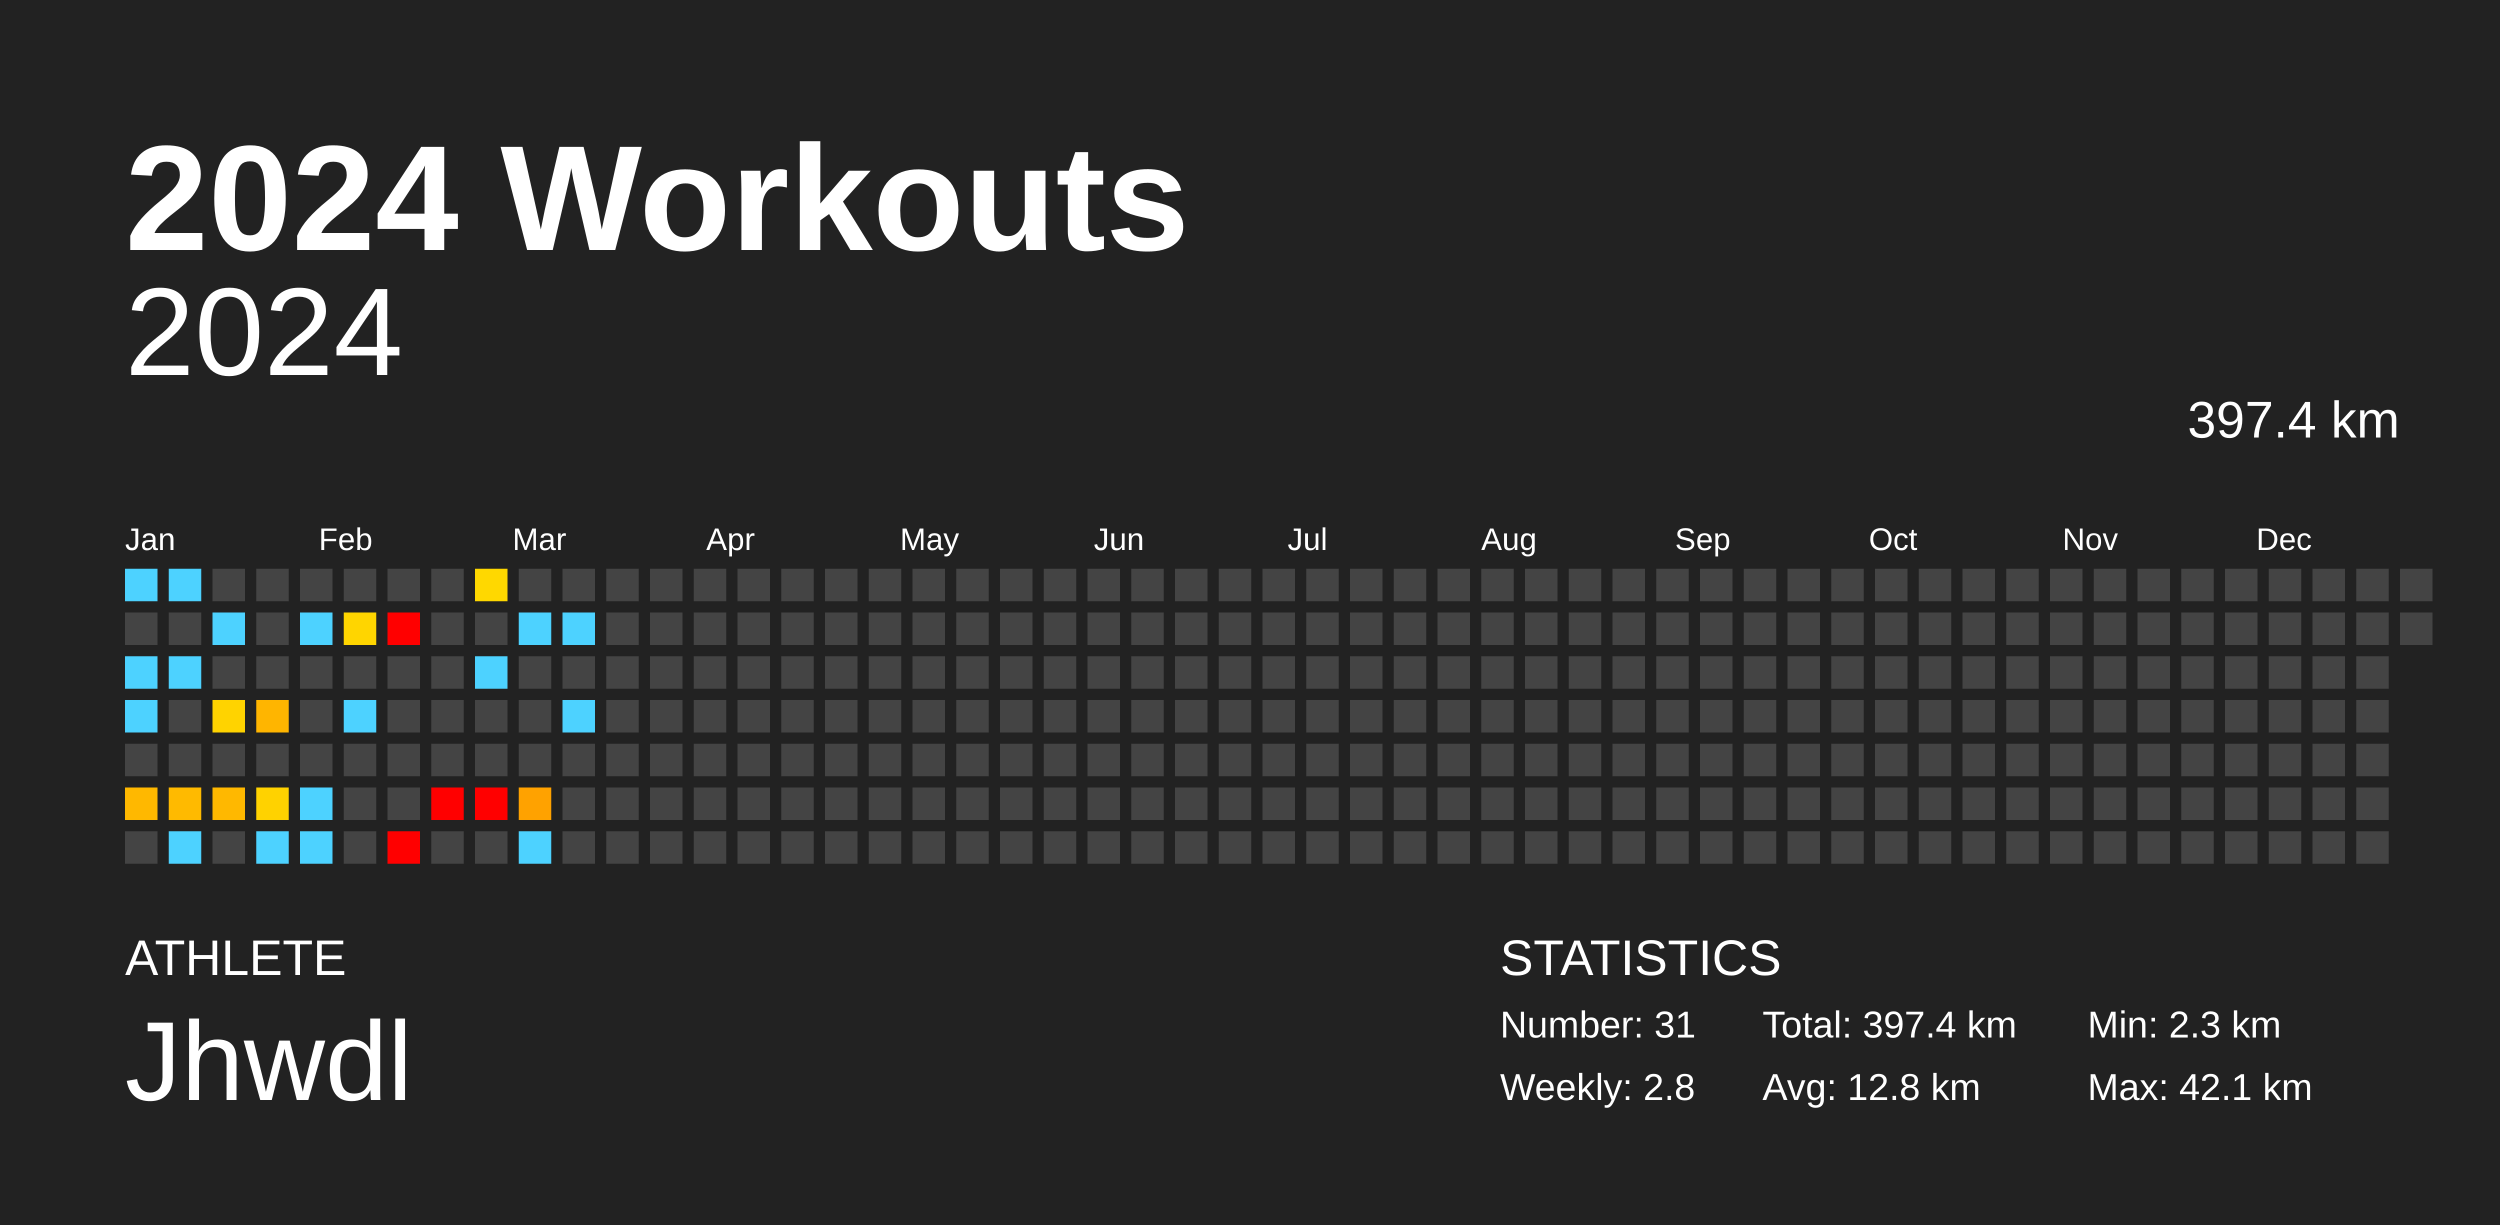
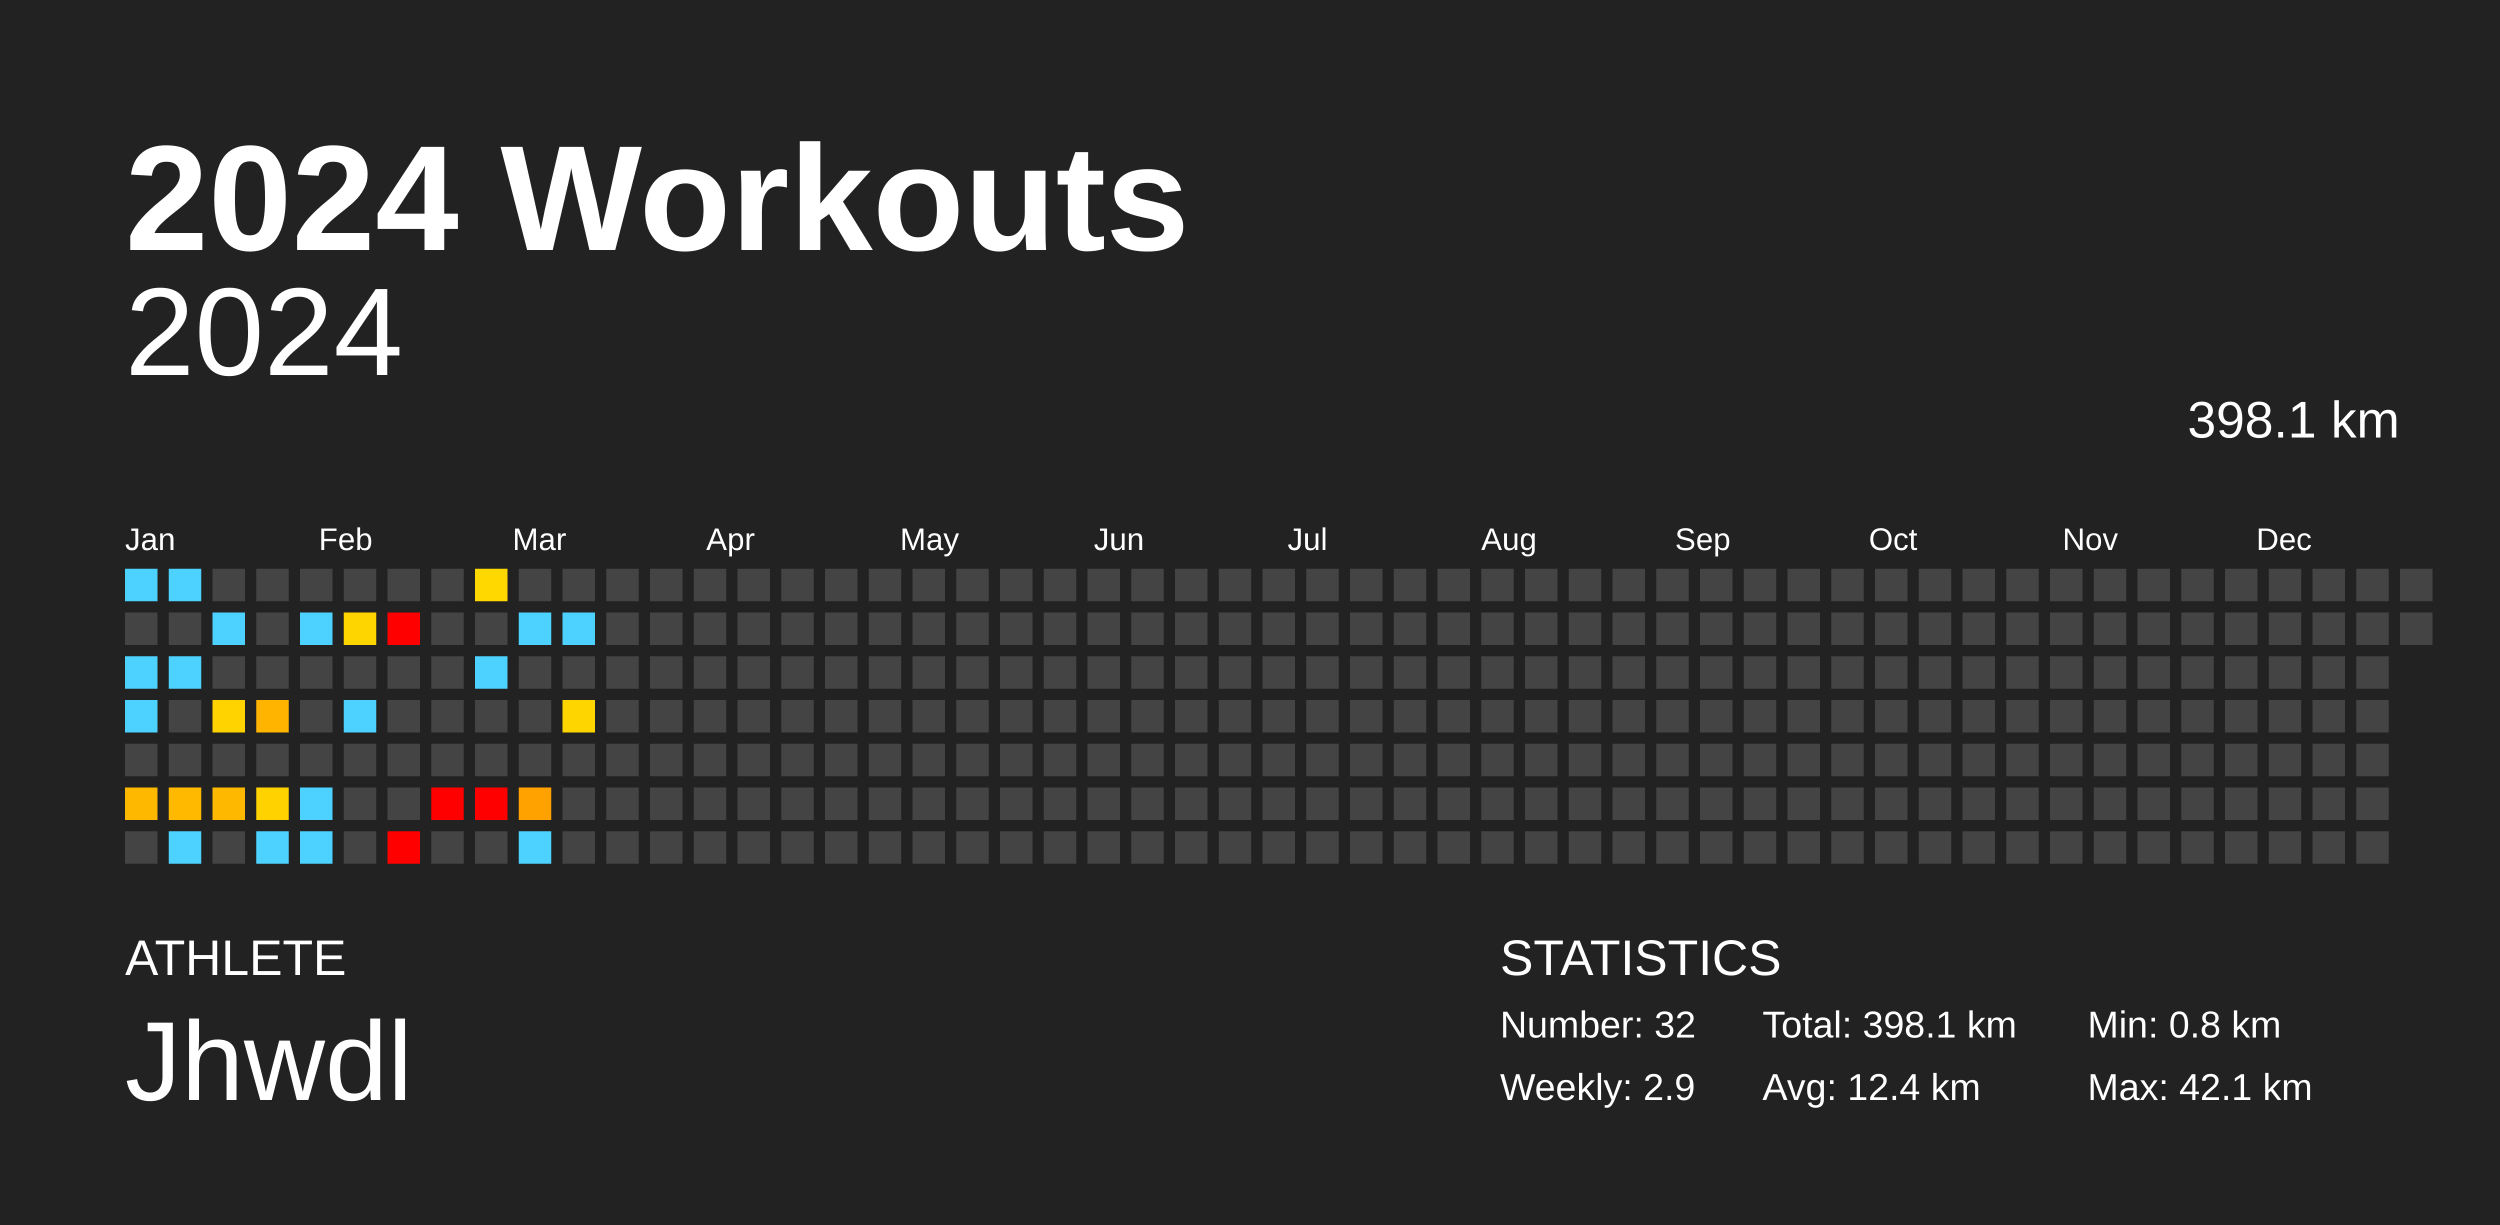
<svg xmlns="http://www.w3.org/2000/svg" baseProfile="full" height="98mm" version="1.1" viewBox="0,0,200,98" width="200mm">
  <defs />
  <rect fill="#222222" height="98" width="200" x="0" y="0" />
  <text fill="#FFFFFF" style="font-size:12px; font-family:Arial; font-weight:bold;" x="10" y="20">2024 Workouts</text>
  <text fill="#FFFFFF" style="font-size:4px; font-family:Arial" x="10" y="78">ATHLETE</text>
  <text fill="#FFFFFF" style="font-size:9px; font-family:Arial" x="10" y="88">Jhwdl</text>
  <text fill="#FFFFFF" style="font-size:4px; font-family:Arial" x="120" y="78">STATISTICS</text>
-   <text fill="#FFFFFF" style="font-size:3px; font-family:Arial" x="120" y="83">Number: 31</text>
-   <text fill="#FFFFFF" style="font-size:3px; font-family:Arial" x="120" y="88">Weekly: 2.8</text>
-   <text fill="#FFFFFF" style="font-size:3px; font-family:Arial" x="141" y="83">Total: 397.4 km</text>
-   <text fill="#FFFFFF" style="font-size:3px; font-family:Arial" x="141" y="88">Avg: 12.8 km</text>
-   <text fill="#FFFFFF" style="font-size:3px; font-family:Arial" x="167" y="83">Min: 2.3 km</text>
+   <text fill="#FFFFFF" style="font-size:3px; font-family:Arial" x="120" y="83">Number: 32</text>
+   <text fill="#FFFFFF" style="font-size:3px; font-family:Arial" x="120" y="88">Weekly: 2.9</text>
+   <text fill="#FFFFFF" style="font-size:3px; font-family:Arial" x="141" y="83">Total: 398.1 km</text>
+   <text fill="#FFFFFF" style="font-size:3px; font-family:Arial" x="141" y="88">Avg: 12.4 km</text>
+   <text fill="#FFFFFF" style="font-size:3px; font-family:Arial" x="167" y="83">Min: 0.8 km</text>
  <text fill="#FFFFFF" style="font-size:3px; font-family:Arial" x="167" y="88">Max: 42.1 km</text>
  <text alignment-baseline="hanging" fill="#FFFFFF" style="font-size:10.0px; font-family:Arial;" x="10" y="30">2024</text>
-   <text alignment-baseline="hanging" fill="#FFFFFF" style="font-size:4.125px; font-family:Arial;" x="175" y="35">397.4 km</text>
+   <text alignment-baseline="hanging" fill="#FFFFFF" style="font-size:4.125px; font-family:Arial;" x="175" y="35">398.1 km</text>
  <text fill="#FFFFFF" style="font-size:2.5px; font-family:Arial" x="10.0" y="44">Jan</text>
  <text fill="#FFFFFF" style="font-size:2.5px; font-family:Arial" x="25.5" y="44">Feb</text>
  <text fill="#FFFFFF" style="font-size:2.5px; font-family:Arial" x="41.0" y="44">Mar</text>
  <text fill="#FFFFFF" style="font-size:2.5px; font-family:Arial" x="56.5" y="44">Apr</text>
  <text fill="#FFFFFF" style="font-size:2.5px; font-family:Arial" x="72.0" y="44">May</text>
  <text fill="#FFFFFF" style="font-size:2.5px; font-family:Arial" x="87.5" y="44">Jun</text>
  <text fill="#FFFFFF" style="font-size:2.5px; font-family:Arial" x="103.0" y="44">Jul</text>
  <text fill="#FFFFFF" style="font-size:2.5px; font-family:Arial" x="118.5" y="44">Aug</text>
  <text fill="#FFFFFF" style="font-size:2.5px; font-family:Arial" x="134.0" y="44">Sep</text>
  <text fill="#FFFFFF" style="font-size:2.5px; font-family:Arial" x="149.5" y="44">Oct</text>
  <text fill="#FFFFFF" style="font-size:2.5px; font-family:Arial" x="165.0" y="44">Nov</text>
  <text fill="#FFFFFF" style="font-size:2.5px; font-family:Arial" x="180.5" y="44">Dec</text>
  <rect fill="#4dd2ff" height="2.6" width="2.6" x="10.0" y="45.5" />
  <rect fill="#444444" height="2.6" width="2.6" x="10.0" y="49.0" />
  <rect fill="#4dd2ff" height="2.6" width="2.6" x="10.0" y="52.5" />
  <rect fill="#4dd2ff" height="2.6" width="2.6" x="10.0" y="56.0" />
  <rect fill="#444444" height="2.6" width="2.6" x="10.0" y="59.5" />
  <rect fill="#ffb800" height="2.6" width="2.6" x="10.0" y="63.0" />
  <rect fill="#444444" height="2.6" width="2.6" x="10.0" y="66.5" />
  <rect fill="#4dd2ff" height="2.6" width="2.6" x="13.5" y="45.5" />
  <rect fill="#444444" height="2.6" width="2.6" x="13.5" y="49.0" />
  <rect fill="#4dd2ff" height="2.6" width="2.6" x="13.5" y="52.5" />
  <rect fill="#444444" height="2.6" width="2.6" x="13.5" y="56.0" />
  <rect fill="#444444" height="2.6" width="2.6" x="13.5" y="59.5" />
  <rect fill="#ffba00" height="2.6" width="2.6" x="13.5" y="63.0" />
  <rect fill="#4dd2ff" height="2.6" width="2.6" x="13.5" y="66.5" />
  <rect fill="#444444" height="2.6" width="2.6" x="17.0" y="45.5" />
  <rect fill="#4dd2ff" height="2.6" width="2.6" x="17.0" y="49.0" />
  <rect fill="#444444" height="2.6" width="2.6" x="17.0" y="52.5" />
  <rect fill="#ffd300" height="2.6" width="2.6" x="17.0" y="56.0" />
  <rect fill="#444444" height="2.6" width="2.6" x="17.0" y="59.5" />
  <rect fill="#ffb800" height="2.6" width="2.6" x="17.0" y="63.0" />
  <rect fill="#444444" height="2.6" width="2.6" x="17.0" y="66.5" />
  <rect fill="#444444" height="2.6" width="2.6" x="20.5" y="45.5" />
  <rect fill="#444444" height="2.6" width="2.6" x="20.5" y="49.0" />
  <rect fill="#444444" height="2.6" width="2.6" x="20.5" y="52.5" />
  <rect fill="#ffb500" height="2.6" width="2.6" x="20.5" y="56.0" />
  <rect fill="#444444" height="2.6" width="2.6" x="20.5" y="59.5" />
  <rect fill="#ffd200" height="2.6" width="2.6" x="20.5" y="63.0" />
  <rect fill="#4dd2ff" height="2.6" width="2.6" x="20.5" y="66.5" />
  <rect fill="#444444" height="2.6" width="2.6" x="24.0" y="45.5" />
  <rect fill="#4dd2ff" height="2.6" width="2.6" x="24.0" y="49.0" />
  <rect fill="#444444" height="2.6" width="2.6" x="24.0" y="52.5" />
  <rect fill="#444444" height="2.6" width="2.6" x="24.0" y="56.0" />
  <rect fill="#444444" height="2.6" width="2.6" x="24.0" y="59.5" />
  <rect fill="#4dd2ff" height="2.6" width="2.6" x="24.0" y="63.0" />
  <rect fill="#4dd2ff" height="2.6" width="2.6" x="24.0" y="66.5" />
  <rect fill="#444444" height="2.6" width="2.6" x="27.5" y="45.5" />
  <rect fill="#ffd500" height="2.6" width="2.6" x="27.5" y="49.0" />
  <rect fill="#444444" height="2.6" width="2.6" x="27.5" y="52.5" />
  <rect fill="#4dd2ff" height="2.6" width="2.6" x="27.5" y="56.0" />
  <rect fill="#444444" height="2.6" width="2.6" x="27.5" y="59.5" />
  <rect fill="#444444" height="2.6" width="2.6" x="27.5" y="63.0" />
  <rect fill="#444444" height="2.6" width="2.6" x="27.5" y="66.5" />
  <rect fill="#444444" height="2.6" width="2.6" x="31.0" y="45.5" />
  <rect fill="red" height="2.6" width="2.6" x="31.0" y="49.0" />
  <rect fill="#444444" height="2.6" width="2.6" x="31.0" y="52.5" />
  <rect fill="#444444" height="2.6" width="2.6" x="31.0" y="56.0" />
  <rect fill="#444444" height="2.6" width="2.6" x="31.0" y="59.5" />
  <rect fill="#444444" height="2.6" width="2.6" x="31.0" y="63.0" />
  <rect fill="red" height="2.6" width="2.6" x="31.0" y="66.5" />
  <rect fill="#444444" height="2.6" width="2.6" x="34.5" y="45.5" />
  <rect fill="#444444" height="2.6" width="2.6" x="34.5" y="49.0" />
  <rect fill="#444444" height="2.6" width="2.6" x="34.5" y="52.5" />
  <rect fill="#444444" height="2.6" width="2.6" x="34.5" y="56.0" />
  <rect fill="#444444" height="2.6" width="2.6" x="34.5" y="59.5" />
  <rect fill="red" height="2.6" width="2.6" x="34.5" y="63.0" />
  <rect fill="#444444" height="2.6" width="2.6" x="34.5" y="66.5" />
  <rect fill="#ffd800" height="2.6" width="2.6" x="38.0" y="45.5" />
  <rect fill="#444444" height="2.6" width="2.6" x="38.0" y="49.0" />
  <rect fill="#4dd2ff" height="2.6" width="2.6" x="38.0" y="52.5" />
  <rect fill="#444444" height="2.6" width="2.6" x="38.0" y="56.0" />
  <rect fill="#444444" height="2.6" width="2.6" x="38.0" y="59.5" />
  <rect fill="red" height="2.6" width="2.6" x="38.0" y="63.0" />
  <rect fill="#444444" height="2.6" width="2.6" x="38.0" y="66.5" />
  <rect fill="#444444" height="2.6" width="2.6" x="41.5" y="45.5" />
  <rect fill="#4dd2ff" height="2.6" width="2.6" x="41.5" y="49.0" />
  <rect fill="#444444" height="2.6" width="2.6" x="41.5" y="52.5" />
  <rect fill="#444444" height="2.6" width="2.6" x="41.5" y="56.0" />
  <rect fill="#444444" height="2.6" width="2.6" x="41.5" y="59.5" />
  <rect fill="#ffa200" height="2.6" width="2.6" x="41.5" y="63.0" />
  <rect fill="#4dd2ff" height="2.6" width="2.6" x="41.5" y="66.5" />
  <rect fill="#444444" height="2.6" width="2.6" x="45.0" y="45.5" />
  <rect fill="#4dd2ff" height="2.6" width="2.6" x="45.0" y="49.0" />
  <rect fill="#444444" height="2.6" width="2.6" x="45.0" y="52.5" />
-   <rect fill="#4dd2ff" height="2.6" width="2.6" x="45.0" y="56.0" />
+   <rect fill="#ffd500" height="2.6" width="2.6" x="45.0" y="56.0" />
  <rect fill="#444444" height="2.6" width="2.6" x="45.0" y="59.5" />
  <rect fill="#444444" height="2.6" width="2.6" x="45.0" y="63.0" />
  <rect fill="#444444" height="2.6" width="2.6" x="45.0" y="66.5" />
  <rect fill="#444444" height="2.6" width="2.6" x="48.5" y="45.5" />
  <rect fill="#444444" height="2.6" width="2.6" x="48.5" y="49.0" />
  <rect fill="#444444" height="2.6" width="2.6" x="48.5" y="52.5" />
  <rect fill="#444444" height="2.6" width="2.6" x="48.5" y="56.0" />
  <rect fill="#444444" height="2.6" width="2.6" x="48.5" y="59.5" />
  <rect fill="#444444" height="2.6" width="2.6" x="48.5" y="63.0" />
  <rect fill="#444444" height="2.6" width="2.6" x="48.5" y="66.5" />
  <rect fill="#444444" height="2.6" width="2.6" x="52.0" y="45.5" />
  <rect fill="#444444" height="2.6" width="2.6" x="52.0" y="49.0" />
  <rect fill="#444444" height="2.6" width="2.6" x="52.0" y="52.5" />
  <rect fill="#444444" height="2.6" width="2.6" x="52.0" y="56.0" />
  <rect fill="#444444" height="2.6" width="2.6" x="52.0" y="59.5" />
  <rect fill="#444444" height="2.6" width="2.6" x="52.0" y="63.0" />
  <rect fill="#444444" height="2.6" width="2.6" x="52.0" y="66.5" />
  <rect fill="#444444" height="2.6" width="2.6" x="55.5" y="45.5" />
  <rect fill="#444444" height="2.6" width="2.6" x="55.5" y="49.0" />
  <rect fill="#444444" height="2.6" width="2.6" x="55.5" y="52.5" />
  <rect fill="#444444" height="2.6" width="2.6" x="55.5" y="56.0" />
  <rect fill="#444444" height="2.6" width="2.6" x="55.5" y="59.5" />
  <rect fill="#444444" height="2.6" width="2.6" x="55.5" y="63.0" />
  <rect fill="#444444" height="2.6" width="2.6" x="55.5" y="66.5" />
  <rect fill="#444444" height="2.6" width="2.6" x="59.0" y="45.5" />
  <rect fill="#444444" height="2.6" width="2.6" x="59.0" y="49.0" />
  <rect fill="#444444" height="2.6" width="2.6" x="59.0" y="52.5" />
  <rect fill="#444444" height="2.6" width="2.6" x="59.0" y="56.0" />
  <rect fill="#444444" height="2.6" width="2.6" x="59.0" y="59.5" />
  <rect fill="#444444" height="2.6" width="2.6" x="59.0" y="63.0" />
  <rect fill="#444444" height="2.6" width="2.6" x="59.0" y="66.5" />
  <rect fill="#444444" height="2.6" width="2.6" x="62.5" y="45.5" />
  <rect fill="#444444" height="2.6" width="2.6" x="62.5" y="49.0" />
  <rect fill="#444444" height="2.6" width="2.6" x="62.5" y="52.5" />
  <rect fill="#444444" height="2.6" width="2.6" x="62.5" y="56.0" />
  <rect fill="#444444" height="2.6" width="2.6" x="62.5" y="59.5" />
  <rect fill="#444444" height="2.6" width="2.6" x="62.5" y="63.0" />
  <rect fill="#444444" height="2.6" width="2.6" x="62.5" y="66.5" />
  <rect fill="#444444" height="2.6" width="2.6" x="66.0" y="45.5" />
  <rect fill="#444444" height="2.6" width="2.6" x="66.0" y="49.0" />
  <rect fill="#444444" height="2.6" width="2.6" x="66.0" y="52.5" />
  <rect fill="#444444" height="2.6" width="2.6" x="66.0" y="56.0" />
  <rect fill="#444444" height="2.6" width="2.6" x="66.0" y="59.5" />
  <rect fill="#444444" height="2.6" width="2.6" x="66.0" y="63.0" />
  <rect fill="#444444" height="2.6" width="2.6" x="66.0" y="66.5" />
  <rect fill="#444444" height="2.6" width="2.6" x="69.5" y="45.5" />
  <rect fill="#444444" height="2.6" width="2.6" x="69.5" y="49.0" />
  <rect fill="#444444" height="2.6" width="2.6" x="69.5" y="52.5" />
  <rect fill="#444444" height="2.6" width="2.6" x="69.5" y="56.0" />
  <rect fill="#444444" height="2.6" width="2.6" x="69.5" y="59.5" />
  <rect fill="#444444" height="2.6" width="2.6" x="69.5" y="63.0" />
  <rect fill="#444444" height="2.6" width="2.6" x="69.5" y="66.5" />
  <rect fill="#444444" height="2.6" width="2.6" x="73.0" y="45.5" />
  <rect fill="#444444" height="2.6" width="2.6" x="73.0" y="49.0" />
  <rect fill="#444444" height="2.6" width="2.6" x="73.0" y="52.5" />
  <rect fill="#444444" height="2.6" width="2.6" x="73.0" y="56.0" />
  <rect fill="#444444" height="2.6" width="2.6" x="73.0" y="59.5" />
  <rect fill="#444444" height="2.6" width="2.6" x="73.0" y="63.0" />
  <rect fill="#444444" height="2.6" width="2.6" x="73.0" y="66.5" />
  <rect fill="#444444" height="2.6" width="2.6" x="76.5" y="45.5" />
  <rect fill="#444444" height="2.6" width="2.6" x="76.5" y="49.0" />
  <rect fill="#444444" height="2.6" width="2.6" x="76.5" y="52.5" />
  <rect fill="#444444" height="2.6" width="2.6" x="76.5" y="56.0" />
  <rect fill="#444444" height="2.6" width="2.6" x="76.5" y="59.5" />
  <rect fill="#444444" height="2.6" width="2.6" x="76.5" y="63.0" />
  <rect fill="#444444" height="2.6" width="2.6" x="76.5" y="66.5" />
  <rect fill="#444444" height="2.6" width="2.6" x="80.0" y="45.5" />
  <rect fill="#444444" height="2.6" width="2.6" x="80.0" y="49.0" />
  <rect fill="#444444" height="2.6" width="2.6" x="80.0" y="52.5" />
  <rect fill="#444444" height="2.6" width="2.6" x="80.0" y="56.0" />
  <rect fill="#444444" height="2.6" width="2.6" x="80.0" y="59.5" />
  <rect fill="#444444" height="2.6" width="2.6" x="80.0" y="63.0" />
  <rect fill="#444444" height="2.6" width="2.6" x="80.0" y="66.5" />
  <rect fill="#444444" height="2.6" width="2.6" x="83.5" y="45.5" />
  <rect fill="#444444" height="2.6" width="2.6" x="83.5" y="49.0" />
  <rect fill="#444444" height="2.6" width="2.6" x="83.5" y="52.5" />
  <rect fill="#444444" height="2.6" width="2.6" x="83.5" y="56.0" />
  <rect fill="#444444" height="2.6" width="2.6" x="83.5" y="59.5" />
  <rect fill="#444444" height="2.6" width="2.6" x="83.5" y="63.0" />
  <rect fill="#444444" height="2.6" width="2.6" x="83.5" y="66.5" />
  <rect fill="#444444" height="2.6" width="2.6" x="87.0" y="45.5" />
  <rect fill="#444444" height="2.6" width="2.6" x="87.0" y="49.0" />
  <rect fill="#444444" height="2.6" width="2.6" x="87.0" y="52.5" />
  <rect fill="#444444" height="2.6" width="2.6" x="87.0" y="56.0" />
  <rect fill="#444444" height="2.6" width="2.6" x="87.0" y="59.5" />
  <rect fill="#444444" height="2.6" width="2.6" x="87.0" y="63.0" />
  <rect fill="#444444" height="2.6" width="2.6" x="87.0" y="66.5" />
  <rect fill="#444444" height="2.6" width="2.6" x="90.5" y="45.5" />
  <rect fill="#444444" height="2.6" width="2.6" x="90.5" y="49.0" />
  <rect fill="#444444" height="2.6" width="2.6" x="90.5" y="52.5" />
  <rect fill="#444444" height="2.6" width="2.6" x="90.5" y="56.0" />
  <rect fill="#444444" height="2.6" width="2.6" x="90.5" y="59.5" />
  <rect fill="#444444" height="2.6" width="2.6" x="90.5" y="63.0" />
  <rect fill="#444444" height="2.6" width="2.6" x="90.5" y="66.5" />
  <rect fill="#444444" height="2.6" width="2.6" x="94.0" y="45.5" />
  <rect fill="#444444" height="2.6" width="2.6" x="94.0" y="49.0" />
  <rect fill="#444444" height="2.6" width="2.6" x="94.0" y="52.5" />
  <rect fill="#444444" height="2.6" width="2.6" x="94.0" y="56.0" />
  <rect fill="#444444" height="2.6" width="2.6" x="94.0" y="59.5" />
  <rect fill="#444444" height="2.6" width="2.6" x="94.0" y="63.0" />
  <rect fill="#444444" height="2.6" width="2.6" x="94.0" y="66.5" />
  <rect fill="#444444" height="2.6" width="2.6" x="97.5" y="45.5" />
  <rect fill="#444444" height="2.6" width="2.6" x="97.5" y="49.0" />
  <rect fill="#444444" height="2.6" width="2.6" x="97.5" y="52.5" />
  <rect fill="#444444" height="2.6" width="2.6" x="97.5" y="56.0" />
  <rect fill="#444444" height="2.6" width="2.6" x="97.5" y="59.5" />
  <rect fill="#444444" height="2.6" width="2.6" x="97.5" y="63.0" />
  <rect fill="#444444" height="2.6" width="2.6" x="97.5" y="66.5" />
  <rect fill="#444444" height="2.6" width="2.6" x="101.0" y="45.5" />
  <rect fill="#444444" height="2.6" width="2.6" x="101.0" y="49.0" />
  <rect fill="#444444" height="2.6" width="2.6" x="101.0" y="52.5" />
  <rect fill="#444444" height="2.6" width="2.6" x="101.0" y="56.0" />
  <rect fill="#444444" height="2.6" width="2.6" x="101.0" y="59.5" />
  <rect fill="#444444" height="2.6" width="2.6" x="101.0" y="63.0" />
  <rect fill="#444444" height="2.6" width="2.6" x="101.0" y="66.5" />
  <rect fill="#444444" height="2.6" width="2.6" x="104.5" y="45.5" />
  <rect fill="#444444" height="2.6" width="2.6" x="104.5" y="49.0" />
  <rect fill="#444444" height="2.6" width="2.6" x="104.5" y="52.5" />
  <rect fill="#444444" height="2.6" width="2.6" x="104.5" y="56.0" />
  <rect fill="#444444" height="2.6" width="2.6" x="104.5" y="59.5" />
  <rect fill="#444444" height="2.6" width="2.6" x="104.5" y="63.0" />
  <rect fill="#444444" height="2.6" width="2.6" x="104.5" y="66.5" />
  <rect fill="#444444" height="2.6" width="2.6" x="108.0" y="45.5" />
  <rect fill="#444444" height="2.6" width="2.6" x="108.0" y="49.0" />
  <rect fill="#444444" height="2.6" width="2.6" x="108.0" y="52.5" />
  <rect fill="#444444" height="2.6" width="2.6" x="108.0" y="56.0" />
  <rect fill="#444444" height="2.6" width="2.6" x="108.0" y="59.5" />
  <rect fill="#444444" height="2.6" width="2.6" x="108.0" y="63.0" />
  <rect fill="#444444" height="2.6" width="2.6" x="108.0" y="66.5" />
  <rect fill="#444444" height="2.6" width="2.6" x="111.5" y="45.5" />
  <rect fill="#444444" height="2.6" width="2.6" x="111.5" y="49.0" />
  <rect fill="#444444" height="2.6" width="2.6" x="111.5" y="52.5" />
  <rect fill="#444444" height="2.6" width="2.6" x="111.5" y="56.0" />
  <rect fill="#444444" height="2.6" width="2.6" x="111.5" y="59.5" />
  <rect fill="#444444" height="2.6" width="2.6" x="111.5" y="63.0" />
  <rect fill="#444444" height="2.6" width="2.6" x="111.5" y="66.5" />
  <rect fill="#444444" height="2.6" width="2.6" x="115.0" y="45.5" />
  <rect fill="#444444" height="2.6" width="2.6" x="115.0" y="49.0" />
  <rect fill="#444444" height="2.6" width="2.6" x="115.0" y="52.5" />
  <rect fill="#444444" height="2.6" width="2.6" x="115.0" y="56.0" />
  <rect fill="#444444" height="2.6" width="2.6" x="115.0" y="59.5" />
  <rect fill="#444444" height="2.6" width="2.6" x="115.0" y="63.0" />
  <rect fill="#444444" height="2.6" width="2.6" x="115.0" y="66.5" />
  <rect fill="#444444" height="2.6" width="2.6" x="118.5" y="45.5" />
  <rect fill="#444444" height="2.6" width="2.6" x="118.5" y="49.0" />
  <rect fill="#444444" height="2.6" width="2.6" x="118.5" y="52.5" />
  <rect fill="#444444" height="2.6" width="2.6" x="118.5" y="56.0" />
  <rect fill="#444444" height="2.6" width="2.6" x="118.5" y="59.5" />
  <rect fill="#444444" height="2.6" width="2.6" x="118.5" y="63.0" />
  <rect fill="#444444" height="2.6" width="2.6" x="118.5" y="66.5" />
  <rect fill="#444444" height="2.6" width="2.6" x="122.0" y="45.5" />
  <rect fill="#444444" height="2.6" width="2.6" x="122.0" y="49.0" />
  <rect fill="#444444" height="2.6" width="2.6" x="122.0" y="52.5" />
  <rect fill="#444444" height="2.6" width="2.6" x="122.0" y="56.0" />
  <rect fill="#444444" height="2.6" width="2.6" x="122.0" y="59.5" />
  <rect fill="#444444" height="2.6" width="2.6" x="122.0" y="63.0" />
  <rect fill="#444444" height="2.6" width="2.6" x="122.0" y="66.5" />
  <rect fill="#444444" height="2.6" width="2.6" x="125.5" y="45.5" />
  <rect fill="#444444" height="2.6" width="2.6" x="125.5" y="49.0" />
  <rect fill="#444444" height="2.6" width="2.6" x="125.5" y="52.5" />
  <rect fill="#444444" height="2.6" width="2.6" x="125.5" y="56.0" />
  <rect fill="#444444" height="2.6" width="2.6" x="125.5" y="59.5" />
  <rect fill="#444444" height="2.6" width="2.6" x="125.5" y="63.0" />
  <rect fill="#444444" height="2.6" width="2.6" x="125.5" y="66.5" />
  <rect fill="#444444" height="2.6" width="2.6" x="129.0" y="45.5" />
  <rect fill="#444444" height="2.6" width="2.6" x="129.0" y="49.0" />
  <rect fill="#444444" height="2.6" width="2.6" x="129.0" y="52.5" />
  <rect fill="#444444" height="2.6" width="2.6" x="129.0" y="56.0" />
  <rect fill="#444444" height="2.6" width="2.6" x="129.0" y="59.5" />
  <rect fill="#444444" height="2.6" width="2.6" x="129.0" y="63.0" />
  <rect fill="#444444" height="2.6" width="2.6" x="129.0" y="66.5" />
  <rect fill="#444444" height="2.6" width="2.6" x="132.5" y="45.5" />
  <rect fill="#444444" height="2.6" width="2.6" x="132.5" y="49.0" />
  <rect fill="#444444" height="2.6" width="2.6" x="132.5" y="52.5" />
  <rect fill="#444444" height="2.6" width="2.6" x="132.5" y="56.0" />
  <rect fill="#444444" height="2.6" width="2.6" x="132.5" y="59.5" />
  <rect fill="#444444" height="2.6" width="2.6" x="132.5" y="63.0" />
  <rect fill="#444444" height="2.6" width="2.6" x="132.5" y="66.5" />
  <rect fill="#444444" height="2.6" width="2.6" x="136.0" y="45.5" />
  <rect fill="#444444" height="2.6" width="2.6" x="136.0" y="49.0" />
  <rect fill="#444444" height="2.6" width="2.6" x="136.0" y="52.5" />
  <rect fill="#444444" height="2.6" width="2.6" x="136.0" y="56.0" />
  <rect fill="#444444" height="2.6" width="2.6" x="136.0" y="59.5" />
  <rect fill="#444444" height="2.6" width="2.6" x="136.0" y="63.0" />
  <rect fill="#444444" height="2.6" width="2.6" x="136.0" y="66.5" />
  <rect fill="#444444" height="2.6" width="2.6" x="139.5" y="45.5" />
  <rect fill="#444444" height="2.6" width="2.6" x="139.5" y="49.0" />
  <rect fill="#444444" height="2.6" width="2.6" x="139.5" y="52.5" />
  <rect fill="#444444" height="2.6" width="2.6" x="139.5" y="56.0" />
  <rect fill="#444444" height="2.6" width="2.6" x="139.5" y="59.5" />
  <rect fill="#444444" height="2.6" width="2.6" x="139.5" y="63.0" />
  <rect fill="#444444" height="2.6" width="2.6" x="139.5" y="66.5" />
  <rect fill="#444444" height="2.6" width="2.6" x="143.0" y="45.5" />
  <rect fill="#444444" height="2.6" width="2.6" x="143.0" y="49.0" />
  <rect fill="#444444" height="2.6" width="2.6" x="143.0" y="52.5" />
  <rect fill="#444444" height="2.6" width="2.6" x="143.0" y="56.0" />
  <rect fill="#444444" height="2.6" width="2.6" x="143.0" y="59.5" />
  <rect fill="#444444" height="2.6" width="2.6" x="143.0" y="63.0" />
  <rect fill="#444444" height="2.6" width="2.6" x="143.0" y="66.5" />
  <rect fill="#444444" height="2.6" width="2.6" x="146.5" y="45.5" />
  <rect fill="#444444" height="2.6" width="2.6" x="146.5" y="49.0" />
  <rect fill="#444444" height="2.6" width="2.6" x="146.5" y="52.5" />
  <rect fill="#444444" height="2.6" width="2.6" x="146.5" y="56.0" />
  <rect fill="#444444" height="2.6" width="2.6" x="146.5" y="59.5" />
  <rect fill="#444444" height="2.6" width="2.6" x="146.5" y="63.0" />
  <rect fill="#444444" height="2.6" width="2.6" x="146.5" y="66.5" />
  <rect fill="#444444" height="2.6" width="2.6" x="150.0" y="45.5" />
  <rect fill="#444444" height="2.6" width="2.6" x="150.0" y="49.0" />
  <rect fill="#444444" height="2.6" width="2.6" x="150.0" y="52.5" />
  <rect fill="#444444" height="2.6" width="2.6" x="150.0" y="56.0" />
  <rect fill="#444444" height="2.6" width="2.6" x="150.0" y="59.5" />
  <rect fill="#444444" height="2.6" width="2.6" x="150.0" y="63.0" />
  <rect fill="#444444" height="2.6" width="2.6" x="150.0" y="66.5" />
  <rect fill="#444444" height="2.6" width="2.6" x="153.5" y="45.5" />
  <rect fill="#444444" height="2.6" width="2.6" x="153.5" y="49.0" />
  <rect fill="#444444" height="2.6" width="2.6" x="153.5" y="52.5" />
  <rect fill="#444444" height="2.6" width="2.6" x="153.5" y="56.0" />
  <rect fill="#444444" height="2.6" width="2.6" x="153.5" y="59.5" />
  <rect fill="#444444" height="2.6" width="2.6" x="153.5" y="63.0" />
  <rect fill="#444444" height="2.6" width="2.6" x="153.5" y="66.5" />
  <rect fill="#444444" height="2.6" width="2.6" x="157.0" y="45.5" />
  <rect fill="#444444" height="2.6" width="2.6" x="157.0" y="49.0" />
  <rect fill="#444444" height="2.6" width="2.6" x="157.0" y="52.5" />
  <rect fill="#444444" height="2.6" width="2.6" x="157.0" y="56.0" />
  <rect fill="#444444" height="2.6" width="2.6" x="157.0" y="59.5" />
  <rect fill="#444444" height="2.6" width="2.6" x="157.0" y="63.0" />
  <rect fill="#444444" height="2.6" width="2.6" x="157.0" y="66.5" />
  <rect fill="#444444" height="2.6" width="2.6" x="160.5" y="45.5" />
  <rect fill="#444444" height="2.6" width="2.6" x="160.5" y="49.0" />
  <rect fill="#444444" height="2.6" width="2.6" x="160.5" y="52.5" />
  <rect fill="#444444" height="2.6" width="2.6" x="160.5" y="56.0" />
  <rect fill="#444444" height="2.6" width="2.6" x="160.5" y="59.5" />
  <rect fill="#444444" height="2.6" width="2.6" x="160.5" y="63.0" />
  <rect fill="#444444" height="2.6" width="2.6" x="160.5" y="66.5" />
  <rect fill="#444444" height="2.6" width="2.6" x="164.0" y="45.5" />
  <rect fill="#444444" height="2.6" width="2.6" x="164.0" y="49.0" />
  <rect fill="#444444" height="2.6" width="2.6" x="164.0" y="52.5" />
  <rect fill="#444444" height="2.6" width="2.6" x="164.0" y="56.0" />
  <rect fill="#444444" height="2.6" width="2.6" x="164.0" y="59.5" />
  <rect fill="#444444" height="2.6" width="2.6" x="164.0" y="63.0" />
  <rect fill="#444444" height="2.6" width="2.6" x="164.0" y="66.5" />
  <rect fill="#444444" height="2.6" width="2.6" x="167.5" y="45.5" />
  <rect fill="#444444" height="2.6" width="2.6" x="167.5" y="49.0" />
  <rect fill="#444444" height="2.6" width="2.6" x="167.5" y="52.5" />
  <rect fill="#444444" height="2.6" width="2.6" x="167.5" y="56.0" />
  <rect fill="#444444" height="2.6" width="2.6" x="167.5" y="59.5" />
  <rect fill="#444444" height="2.6" width="2.6" x="167.5" y="63.0" />
  <rect fill="#444444" height="2.6" width="2.6" x="167.5" y="66.5" />
  <rect fill="#444444" height="2.6" width="2.6" x="171.0" y="45.5" />
  <rect fill="#444444" height="2.6" width="2.6" x="171.0" y="49.0" />
  <rect fill="#444444" height="2.6" width="2.6" x="171.0" y="52.5" />
  <rect fill="#444444" height="2.6" width="2.6" x="171.0" y="56.0" />
  <rect fill="#444444" height="2.6" width="2.6" x="171.0" y="59.5" />
  <rect fill="#444444" height="2.6" width="2.6" x="171.0" y="63.0" />
  <rect fill="#444444" height="2.6" width="2.6" x="171.0" y="66.5" />
  <rect fill="#444444" height="2.6" width="2.6" x="174.5" y="45.5" />
  <rect fill="#444444" height="2.6" width="2.6" x="174.5" y="49.0" />
  <rect fill="#444444" height="2.6" width="2.6" x="174.5" y="52.5" />
  <rect fill="#444444" height="2.6" width="2.6" x="174.5" y="56.0" />
  <rect fill="#444444" height="2.6" width="2.6" x="174.5" y="59.5" />
  <rect fill="#444444" height="2.6" width="2.6" x="174.5" y="63.0" />
  <rect fill="#444444" height="2.6" width="2.6" x="174.5" y="66.5" />
  <rect fill="#444444" height="2.6" width="2.6" x="178.0" y="45.5" />
  <rect fill="#444444" height="2.6" width="2.6" x="178.0" y="49.0" />
  <rect fill="#444444" height="2.6" width="2.6" x="178.0" y="52.5" />
  <rect fill="#444444" height="2.6" width="2.6" x="178.0" y="56.0" />
  <rect fill="#444444" height="2.6" width="2.6" x="178.0" y="59.5" />
  <rect fill="#444444" height="2.6" width="2.6" x="178.0" y="63.0" />
  <rect fill="#444444" height="2.6" width="2.6" x="178.0" y="66.5" />
  <rect fill="#444444" height="2.6" width="2.6" x="181.5" y="45.5" />
  <rect fill="#444444" height="2.6" width="2.6" x="181.5" y="49.0" />
  <rect fill="#444444" height="2.6" width="2.6" x="181.5" y="52.5" />
  <rect fill="#444444" height="2.6" width="2.6" x="181.5" y="56.0" />
  <rect fill="#444444" height="2.6" width="2.6" x="181.5" y="59.5" />
  <rect fill="#444444" height="2.6" width="2.6" x="181.5" y="63.0" />
  <rect fill="#444444" height="2.6" width="2.6" x="181.5" y="66.5" />
  <rect fill="#444444" height="2.6" width="2.6" x="185.0" y="45.5" />
  <rect fill="#444444" height="2.6" width="2.6" x="185.0" y="49.0" />
  <rect fill="#444444" height="2.6" width="2.6" x="185.0" y="52.5" />
  <rect fill="#444444" height="2.6" width="2.6" x="185.0" y="56.0" />
  <rect fill="#444444" height="2.6" width="2.6" x="185.0" y="59.5" />
  <rect fill="#444444" height="2.6" width="2.6" x="185.0" y="63.0" />
  <rect fill="#444444" height="2.6" width="2.6" x="185.0" y="66.5" />
  <rect fill="#444444" height="2.6" width="2.6" x="188.5" y="45.5" />
  <rect fill="#444444" height="2.6" width="2.6" x="188.5" y="49.0" />
  <rect fill="#444444" height="2.6" width="2.6" x="188.5" y="52.5" />
  <rect fill="#444444" height="2.6" width="2.6" x="188.5" y="56.0" />
  <rect fill="#444444" height="2.6" width="2.6" x="188.5" y="59.5" />
  <rect fill="#444444" height="2.6" width="2.6" x="188.5" y="63.0" />
  <rect fill="#444444" height="2.6" width="2.6" x="188.5" y="66.5" />
  <rect fill="#444444" height="2.6" width="2.6" x="192.0" y="45.5" />
  <rect fill="#444444" height="2.6" width="2.6" x="192.0" y="49.0" />
</svg>
